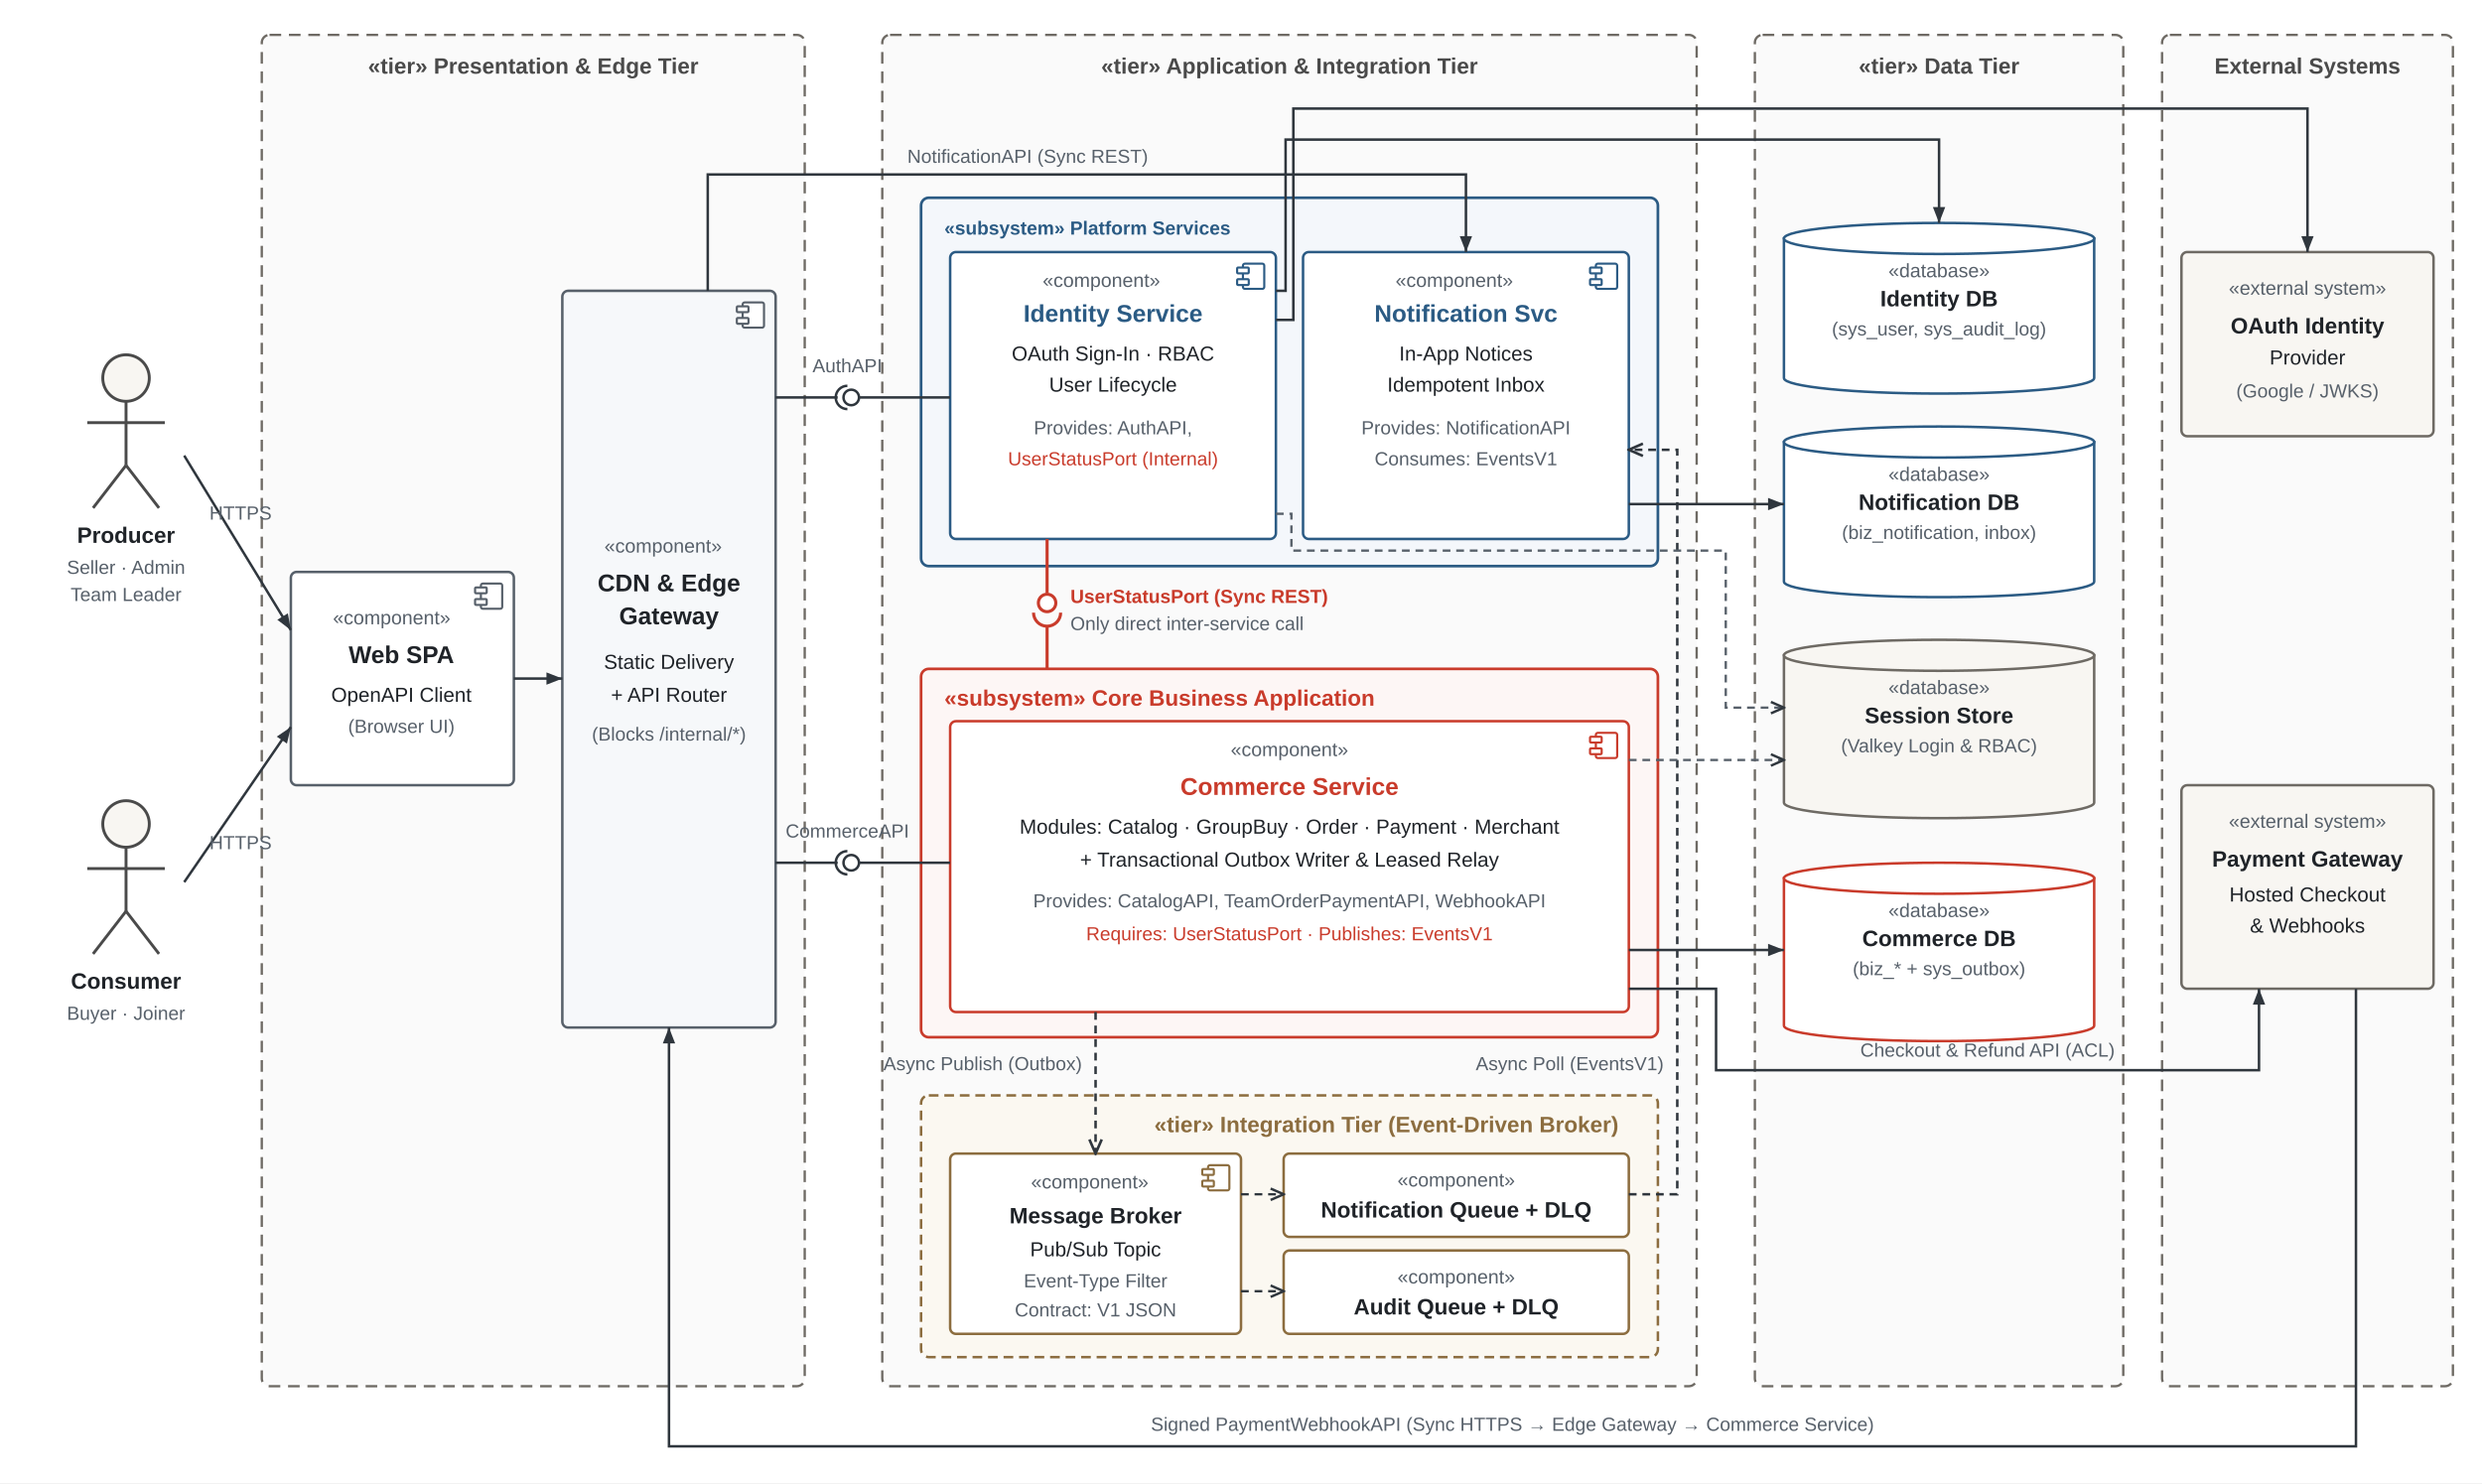
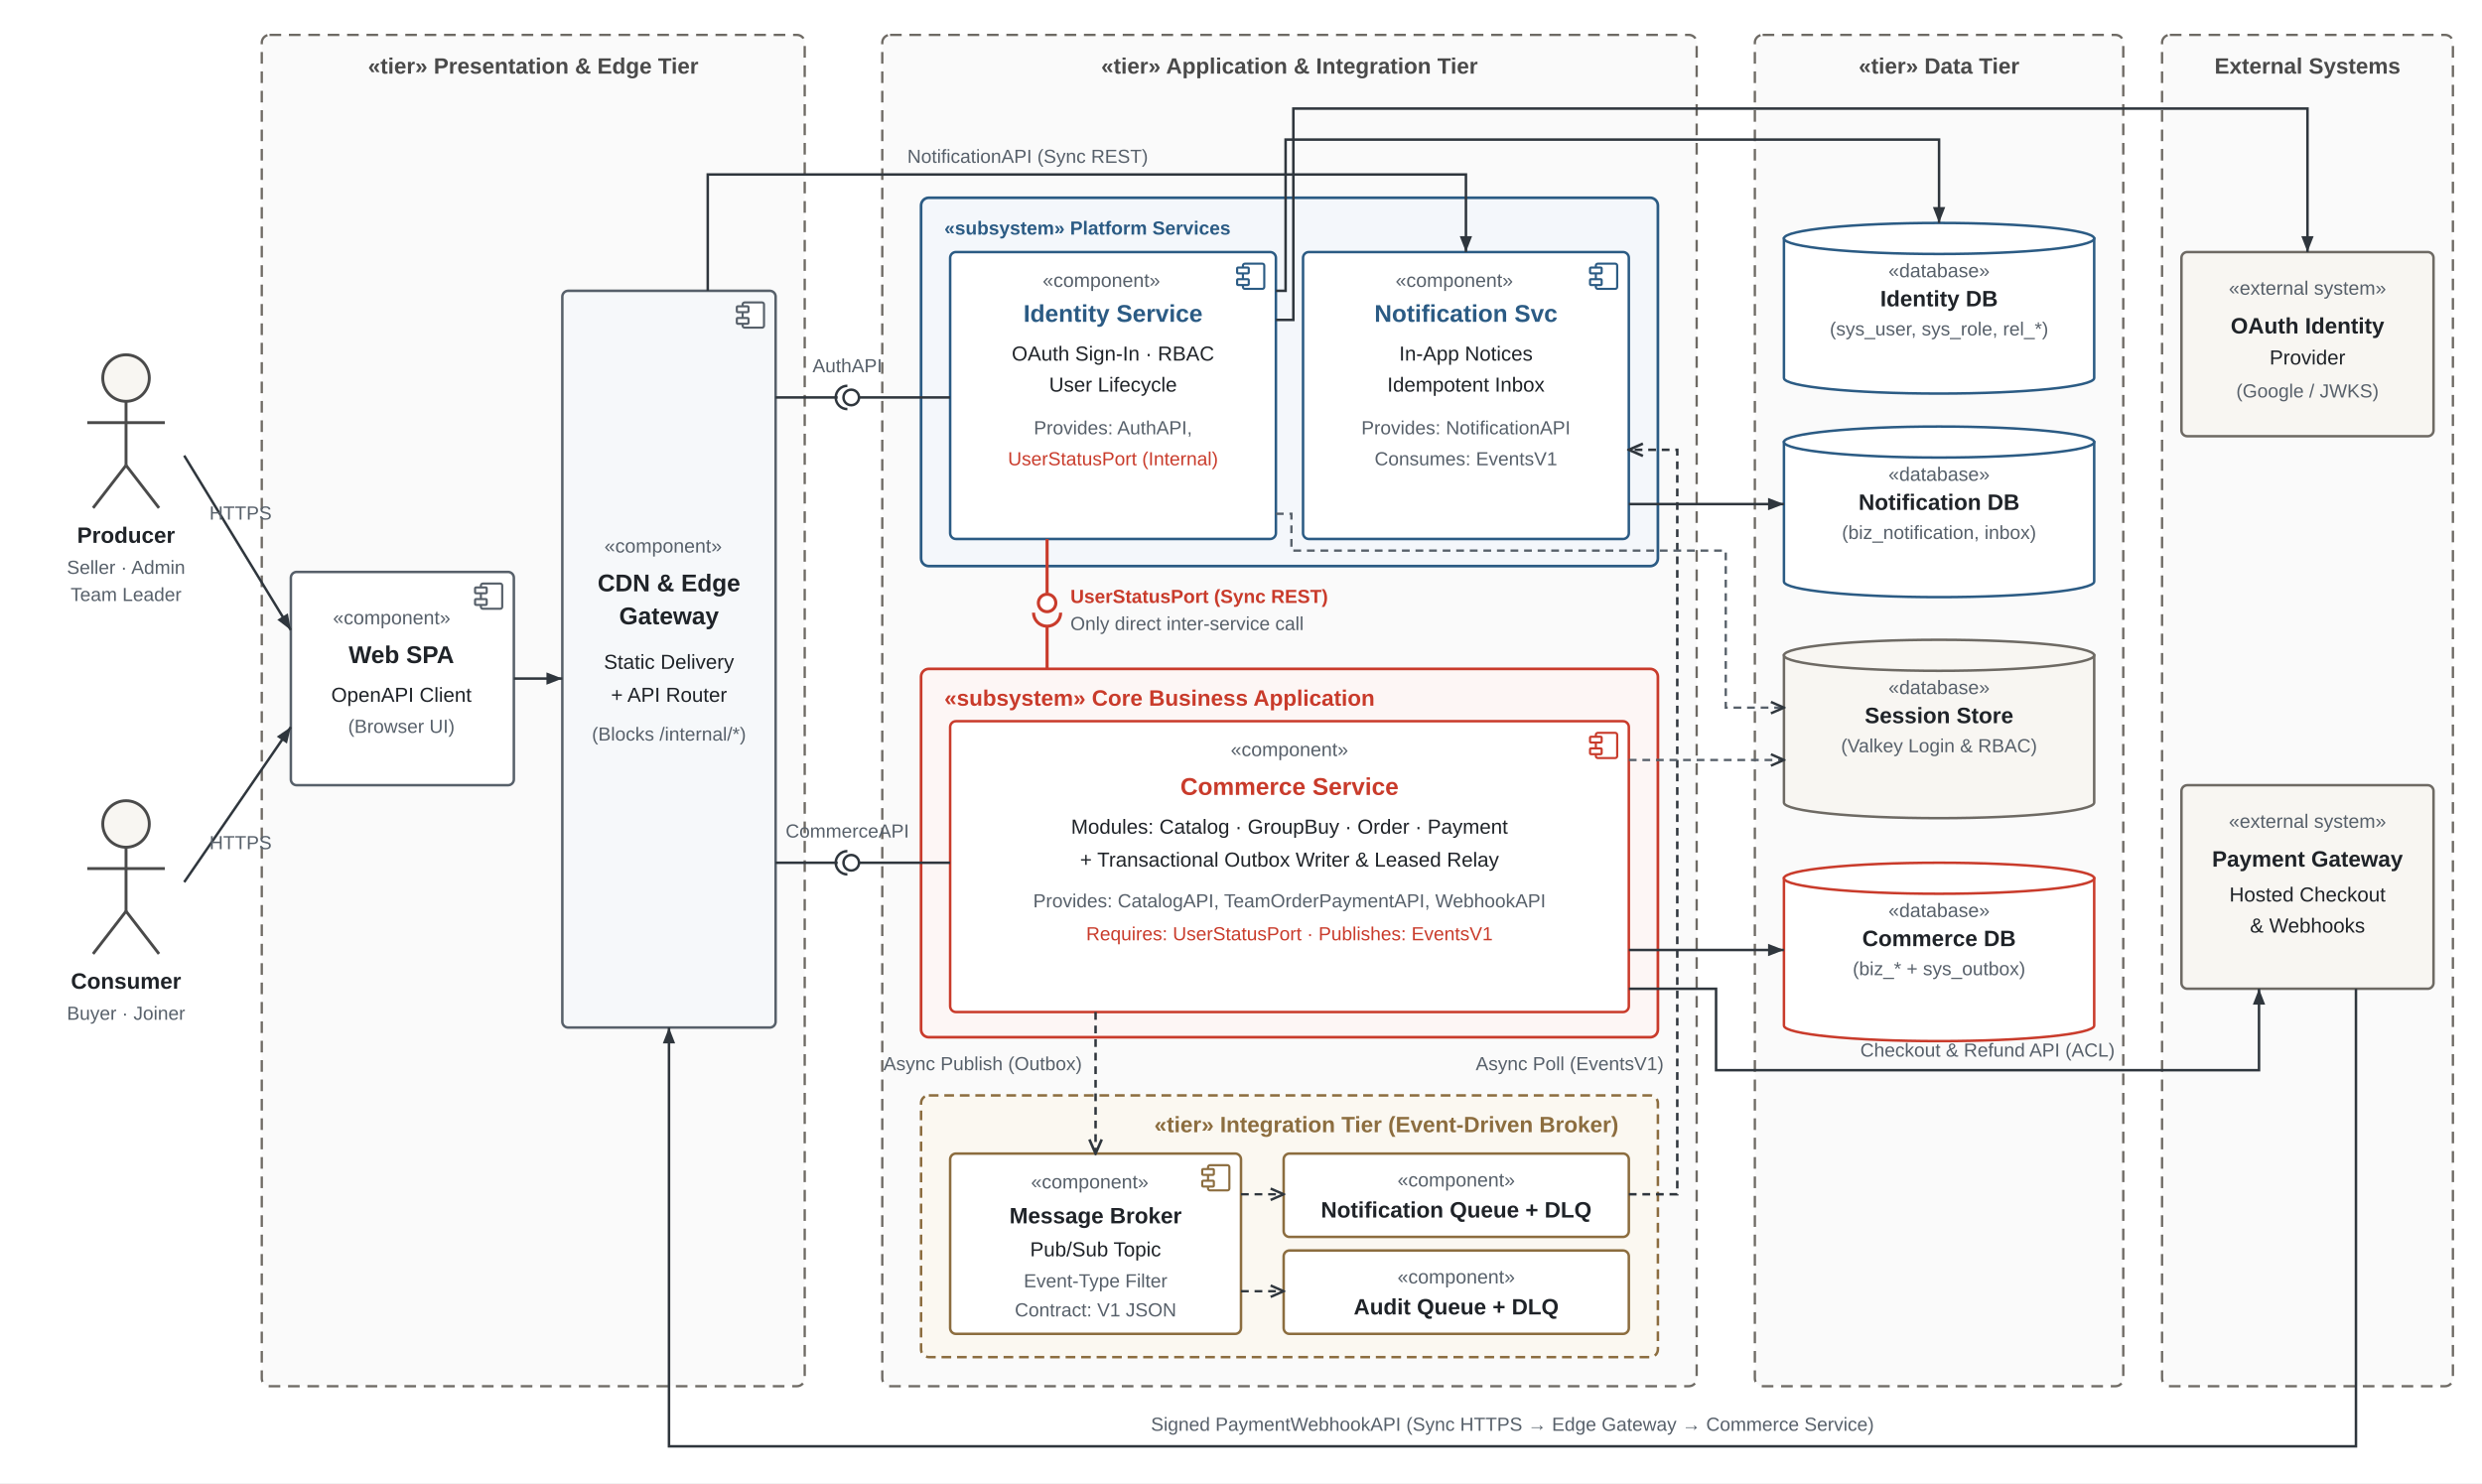
<svg xmlns="http://www.w3.org/2000/svg" viewBox="0 0 1280 765" width="100%" height="100%">
  <rect width="1280" height="765" fill="#FFFFFF" />
  <defs>
    <style>
      text { font-family: Arial, Helvetica, sans-serif; fill: #1F2328; }
      .title { font-size: 13px; font-weight: bold; }
      .h1 { font-size: 12.5px; font-weight: bold; }
      .h2 { font-size: 11.5px; font-weight: bold; }
      .stereo { font-size: 10px; fill: #57606A; }
      .body { font-size: 10.5px; fill: #1F2328; }
      .small { font-size: 9.8px; fill: #57606A; }
      .code { font-family: Consolas, 'Courier New', monospace; font-size: 9.8px; fill: #1F2328; }
    </style>
    <marker id="arrow-solid" viewBox="0 0 10 10" refX="9" refY="5" markerWidth="7" markerHeight="7" orient="auto-start-reverse">
      <path d="M 0 1.5 L 9 5 L 0 8.5 z" fill="#2F363D" />
    </marker>
    <marker id="arrow-open" viewBox="0 0 10 10" refX="9" refY="5" markerWidth="7" markerHeight="7" orient="auto-start-reverse">
      <path d="M 1 1.5 L 9 5 L 1 8.5" fill="none" stroke="#2F363D" stroke-width="1.5" />
    </marker>
    <marker id="arrow-red" viewBox="0 0 10 10" refX="9" refY="5" markerWidth="7" markerHeight="7" orient="auto-start-reverse">
      <path d="M 0 1.5 L 9 5 L 0 8.5 z" fill="#C93B2B" />
    </marker>
    <marker id="arrow-purple" viewBox="0 0 10 10" refX="9" refY="5" markerWidth="7" markerHeight="7" orient="auto-start-reverse">
      <path d="M 1 1.5 L 9 5 L 1 8.5" fill="none" stroke="#6E3CBC" stroke-width="1.5" />
    </marker>
    <marker id="diamond-black" viewBox="0 0 12 12" refX="1" refY="6" markerWidth="8" markerHeight="8" orient="auto">
      <polygon points="1,6 6,2 11,6 6,10" fill="#1F2328" stroke="#1F2328" stroke-width="1" />
    </marker>
  </defs>
  <rect x="135" y="18" width="280" height="697" fill="#FAFAFA" stroke="#6E6A64" stroke-width="1.2" stroke-dasharray="6,4" rx="4" />
  <text x="275" y="38" text-anchor="middle" class="h2" style="fill:#4A4A4A">«tier» Presentation &amp; Edge Tier</text>
  <rect x="455" y="18" width="420" height="697" fill="#FAFAFA" stroke="#6E6A64" stroke-width="1.2" stroke-dasharray="6,4" rx="4" />
  <text x="665" y="38" text-anchor="middle" class="h2" style="fill:#4A4A4A">«tier» Application &amp; Integration Tier</text>
  <rect x="905" y="18" width="190" height="697" fill="#FAFAFA" stroke="#6E6A64" stroke-width="1.2" stroke-dasharray="6,4" rx="4" />
  <text x="1000" y="38" text-anchor="middle" class="h2" style="fill:#4A4A4A">«tier» Data Tier</text>
  <rect x="1115" y="18" width="150" height="697" fill="#FAFAFA" stroke="#6E6A64" stroke-width="1.2" stroke-dasharray="6,4" rx="4" />
  <text x="1190" y="38" text-anchor="middle" class="h2" style="fill:#4A4A4A">External Systems</text>
  <g stroke="#4A4A4A" stroke-width="1.5" fill="none">
    <circle cx="65" cy="195" r="12" fill="#F8F6F2" />
    <line x1="65" y1="207" x2="65" y2="240" />
    <line x1="45" y1="218" x2="85" y2="218" />
    <line x1="65" y1="240" x2="48" y2="262" />
    <line x1="65" y1="240" x2="82" y2="262" />
  </g>
  <text x="65" y="280" text-anchor="middle" class="h2">Producer</text>
  <text x="65" y="296" text-anchor="middle" class="small">Seller · Admin</text>
  <text x="65" y="310" text-anchor="middle" class="small">Team Leader</text>
  <g stroke="#4A4A4A" stroke-width="1.5" fill="none">
    <circle cx="65" cy="425" r="12" fill="#F8F6F2" />
    <line x1="65" y1="437" x2="65" y2="470" />
    <line x1="45" y1="448" x2="85" y2="448" />
    <line x1="65" y1="470" x2="48" y2="492" />
    <line x1="65" y1="470" x2="82" y2="492" />
  </g>
  <text x="65" y="510" text-anchor="middle" class="h2">Consumer</text>
  <text x="65" y="526" text-anchor="middle" class="small">Buyer · Joiner</text>
  <rect x="150" y="295" width="115" height="110" fill="#FFFFFF" stroke="#57606A" stroke-width="1.3" rx="3" />
  <g stroke="#57606A" stroke-width="1.1" fill="#FFFFFF">
    <rect x="248" y="301" width="11" height="13" rx="1" />
    <rect x="245" y="303" width="6" height="3" rx="0.5" />
    <rect x="245" y="309" width="6" height="3" rx="0.5" />
  </g>
  <text x="202" y="322" text-anchor="middle" class="stereo">«component»</text>
  <text x="207" y="342" text-anchor="middle" class="h1">Web SPA</text>
  <text x="207" y="362" text-anchor="middle" class="body">OpenAPI Client</text>
  <text x="207" y="378" text-anchor="middle" class="small">(Browser UI)</text>
  <line x1="95" y1="235" x2="150" y2="325" stroke="#2F363D" stroke-width="1.3" marker-end="url(#arrow-solid)" />
  <text x="108" y="268" class="small">HTTPS</text>
  <line x1="95" y1="455" x2="150" y2="375" stroke="#2F363D" stroke-width="1.3" marker-end="url(#arrow-solid)" />
  <text x="108" y="438" class="small">HTTPS</text>
  <rect x="290" y="150" width="110" height="380" fill="#F6F8FA" stroke="#57606A" stroke-width="1.3" rx="3" />
  <g stroke="#57606A" stroke-width="1.1" fill="#FFFFFF">
    <rect x="383" y="156" width="11" height="13" rx="1" />
    <rect x="380" y="158" width="6" height="3" rx="0.5" />
    <rect x="380" y="164" width="6" height="3" rx="0.5" />
  </g>
  <text x="342" y="285" text-anchor="middle" class="stereo">«component»</text>
  <text x="345" y="305" text-anchor="middle" class="h1">CDN &amp; Edge</text>
  <text x="345" y="322" text-anchor="middle" class="h1">Gateway</text>
  <text x="345" y="345" text-anchor="middle" class="body">Static Delivery</text>
  <text x="345" y="362" text-anchor="middle" class="body">+ API Router</text>
  <text x="345" y="382" text-anchor="middle" class="small">(Blocks /internal/*)</text>
  <line x1="265" y1="350" x2="290" y2="350" stroke="#2F363D" stroke-width="1.3" marker-end="url(#arrow-solid)" />
  <rect x="475" y="102" width="380" height="190" fill="#F4F7FB" stroke="#2B5B84" stroke-width="1.4" rx="4" />
  <text x="487" y="121" class="small" style="fill:#2B5B84;font-weight:bold">«subsystem» Platform Services</text>
  <rect x="490" y="130" width="168" height="148" fill="#FFFFFF" stroke="#2B5B84" stroke-width="1.3" rx="3" />
  <g stroke="#2B5B84" stroke-width="1.1" fill="#FFFFFF">
    <rect x="641" y="136" width="11" height="13" rx="1" />
    <rect x="638" y="138" width="6" height="3" rx="0.5" />
    <rect x="638" y="144" width="6" height="3" rx="0.5" />
  </g>
  <text x="568" y="148" text-anchor="middle" class="stereo">«component»</text>
  <text x="574" y="166" text-anchor="middle" class="h1" style="fill:#2B5B84">Identity Service</text>
  <text x="574" y="186" text-anchor="middle" class="body">OAuth Sign-In · RBAC</text>
  <text x="574" y="202" text-anchor="middle" class="body">User Lifecycle</text>
  <text x="574" y="224" text-anchor="middle" class="small">Provides: AuthAPI,</text>
  <text x="574" y="240" text-anchor="middle" class="small" style="fill:#C93B2B">UserStatusPort (Internal)</text>
  <rect x="672" y="130" width="168" height="148" fill="#FFFFFF" stroke="#2B5B84" stroke-width="1.3" rx="3" />
  <g stroke="#2B5B84" stroke-width="1.1" fill="#FFFFFF">
    <rect x="823" y="136" width="11" height="13" rx="1" />
    <rect x="820" y="138" width="6" height="3" rx="0.5" />
    <rect x="820" y="144" width="6" height="3" rx="0.5" />
  </g>
  <text x="750" y="148" text-anchor="middle" class="stereo">«component»</text>
  <text x="756" y="166" text-anchor="middle" class="h1" style="fill:#2B5B84">Notification Svc</text>
  <text x="756" y="186" text-anchor="middle" class="body">In-App Notices</text>
  <text x="756" y="202" text-anchor="middle" class="body">Idempotent Inbox</text>
  <text x="756" y="224" text-anchor="middle" class="small">Provides: NotificationAPI</text>
  <text x="756" y="240" text-anchor="middle" class="small">Consumes: EventsV1</text>
  <line x1="540" y1="278" x2="540" y2="306" stroke="#C93B2B" stroke-width="1.6" />
  <circle cx="540" cy="311" r="4.5" fill="#FFFFFF" stroke="#C93B2B" stroke-width="1.6" />
  <path d="M 533,316 A 7,7 0 0 0 547,316" fill="none" stroke="#C93B2B" stroke-width="1.6" />
  <line x1="540" y1="323" x2="540" y2="372" stroke="#C93B2B" stroke-width="1.6" />
  <text x="552" y="311" class="small" style="fill:#C93B2B;font-weight:bold">UserStatusPort (Sync REST)</text>
  <text x="552" y="325" class="small">Only direct inter-service call</text>
  <rect x="475" y="345" width="380" height="190" fill="#FDF6F5" stroke="#C93B2B" stroke-width="1.4" rx="4" />
  <text x="487" y="364" class="h2" style="fill:#C93B2B">«subsystem» Core Business Application</text>
  <rect x="490" y="372" width="350" height="150" fill="#FFFFFF" stroke="#C93B2B" stroke-width="1.3" rx="3" />
  <g stroke="#C93B2B" stroke-width="1.1" fill="#FFFFFF">
    <rect x="823" y="378" width="11" height="13" rx="1" />
    <rect x="820" y="380" width="6" height="3" rx="0.5" />
    <rect x="820" y="386" width="6" height="3" rx="0.5" />
  </g>
  <text x="665" y="390" text-anchor="middle" class="stereo">«component»</text>
  <text x="665" y="410" text-anchor="middle" class="h1" style="fill:#C93B2B">Commerce Service</text>
-   <text x="665" y="430" text-anchor="middle" class="body">Modules: Catalog · GroupBuy · Order · Payment · Merchant</text>
+   <text x="665" y="430" text-anchor="middle" class="body">Modules: Catalog · GroupBuy · Order · Payment</text>
  <text x="665" y="447" text-anchor="middle" class="body">+ Transactional Outbox Writer &amp; Leased Relay</text>
  <text x="665" y="468" text-anchor="middle" class="small">Provides: CatalogAPI, TeamOrderPaymentAPI, WebhookAPI</text>
  <text x="665" y="485" text-anchor="middle" class="small" style="fill:#C93B2B">Requires: UserStatusPort · Publishes: EventsV1</text>
  <rect x="475" y="565" width="380" height="135" fill="#FBF8F1" stroke="#8C6D3F" stroke-width="1.3" stroke-dasharray="5,3" rx="4" />
  <text x="715" y="584" text-anchor="middle" class="h2" style="fill:#8C6D3F">«tier» Integration Tier (Event-Driven Broker)</text>
  <rect x="490" y="595" width="150" height="93" fill="#FFFFFF" stroke="#8C6D3F" stroke-width="1.3" rx="3" />
  <g stroke="#8C6D3F" stroke-width="1.1" fill="#FFFFFF">
    <rect x="623" y="601" width="11" height="13" rx="1" />
    <rect x="620" y="603" width="6" height="3" rx="0.5" />
    <rect x="620" y="609" width="6" height="3" rx="0.5" />
  </g>
  <text x="562" y="613" text-anchor="middle" class="stereo">«component»</text>
  <text x="565" y="631" text-anchor="middle" class="h2">Message Broker</text>
  <text x="565" y="648" text-anchor="middle" class="body">Pub/Sub Topic</text>
  <text x="565" y="664" text-anchor="middle" class="small">Event-Type Filter</text>
  <text x="565" y="679" text-anchor="middle" class="small">Contract: V1 JSON</text>
  <rect x="662" y="595" width="178" height="43" fill="#FFFFFF" stroke="#8C6D3F" stroke-width="1.3" rx="3" />
  <text x="751" y="612" text-anchor="middle" class="stereo">«component»</text>
  <text x="751" y="628" text-anchor="middle" class="h2">Notification Queue + DLQ</text>
  <rect x="662" y="645" width="178" height="43" fill="#FFFFFF" stroke="#8C6D3F" stroke-width="1.3" rx="3" />
  <text x="751" y="662" text-anchor="middle" class="stereo">«component»</text>
  <text x="751" y="678" text-anchor="middle" class="h2">Audit Queue + DLQ</text>
  <line x1="640" y1="616" x2="662" y2="616" stroke="#2F363D" stroke-width="1.2" stroke-dasharray="4,3" marker-end="url(#arrow-open)" />
  <line x1="640" y1="666" x2="662" y2="666" stroke="#2F363D" stroke-width="1.2" stroke-dasharray="4,3" marker-end="url(#arrow-open)" />
  <line x1="565" y1="522" x2="565" y2="595" stroke="#2F363D" stroke-width="1.3" stroke-dasharray="4,3" marker-end="url(#arrow-open)" />
  <text x="558" y="552" text-anchor="end" class="small">Async Publish (Outbox)</text>
  <polyline points="840,616 865,616 865,232 840,232" fill="none" stroke="#2F363D" stroke-width="1.3" stroke-dasharray="4,3" marker-end="url(#arrow-open)" />
  <text x="858" y="552" text-anchor="end" class="small">Async Poll (EventsV1)</text>
  <line x1="400" y1="205" x2="432" y2="205" stroke="#2F363D" stroke-width="1.3" />
  <path d="M 437,199 A 6,6 0 0 0 437,211" fill="none" stroke="#2F363D" stroke-width="1.3" />
  <circle cx="439" cy="205" r="4" fill="#FFFFFF" stroke="#2F363D" stroke-width="1.3" />
  <line x1="443" y1="205" x2="490" y2="205" stroke="#2F363D" stroke-width="1.3" />
  <text x="437" y="192" text-anchor="middle" class="small">AuthAPI</text>
  <line x1="400" y1="445" x2="432" y2="445" stroke="#2F363D" stroke-width="1.3" />
  <path d="M 437,439 A 6,6 0 0 0 437,451" fill="none" stroke="#2F363D" stroke-width="1.3" />
  <circle cx="439" cy="445" r="4" fill="#FFFFFF" stroke="#2F363D" stroke-width="1.3" />
  <line x1="443" y1="445" x2="490" y2="445" stroke="#2F363D" stroke-width="1.3" />
  <text x="437" y="432" text-anchor="middle" class="small">CommerceAPI</text>
  <polyline points="365,150 365,90 756,90 756,130" fill="none" stroke="#2F363D" stroke-width="1.3" marker-end="url(#arrow-solid)" />
  <text x="530" y="84" text-anchor="middle" class="small">NotificationAPI (Sync REST)</text>
  <g>
    <path d="M 920,123 L 920,195 A 80.0,8 0 0 0 1080,195 L 1080,123 Z" fill="#FFFFFF" stroke="#2B5B84" stroke-width="1.3" />
    <ellipse cx="1000.0" cy="123" rx="80.0" ry="8" fill="#FFFFFF" stroke="#2B5B84" stroke-width="1.3" />
    <text x="1000.0" y="143" text-anchor="middle" class="stereo">«database»</text>
    <text x="1000.0" y="158" text-anchor="middle" class="h2">Identity DB</text>
-     <text x="1000.0" y="173" text-anchor="middle" class="small">(sys_user, sys_audit_log)</text>
+     <text x="1000.0" y="173" text-anchor="middle" class="small">(sys_user, sys_role, rel_*)</text>
  </g>
  <g>
    <path d="M 920,228 L 920,300 A 80.0,8 0 0 0 1080,300 L 1080,228 Z" fill="#FFFFFF" stroke="#2B5B84" stroke-width="1.3" />
    <ellipse cx="1000.0" cy="228" rx="80.0" ry="8" fill="#FFFFFF" stroke="#2B5B84" stroke-width="1.3" />
    <text x="1000.0" y="248" text-anchor="middle" class="stereo">«database»</text>
    <text x="1000.0" y="263" text-anchor="middle" class="h2">Notification DB</text>
    <text x="1000.0" y="278" text-anchor="middle" class="small">(biz_notification, inbox)</text>
  </g>
  <g>
    <path d="M 920,338 L 920,414 A 80.0,8 0 0 0 1080,414 L 1080,338 Z" fill="#F8F6F2" stroke="#6E6A64" stroke-width="1.3" />
    <ellipse cx="1000.0" cy="338" rx="80.0" ry="8" fill="#F8F6F2" stroke="#6E6A64" stroke-width="1.3" />
    <text x="1000.0" y="358" text-anchor="middle" class="stereo">«database»</text>
    <text x="1000.0" y="373" text-anchor="middle" class="h2">Session Store</text>
    <text x="1000.0" y="388" text-anchor="middle" class="small">(Valkey Login &amp; RBAC)</text>
  </g>
  <g>
    <path d="M 920,453 L 920,529 A 80.0,8 0 0 0 1080,529 L 1080,453 Z" fill="#FFFFFF" stroke="#C93B2B" stroke-width="1.3" />
    <ellipse cx="1000.0" cy="453" rx="80.0" ry="8" fill="#FFFFFF" stroke="#C93B2B" stroke-width="1.3" />
    <text x="1000.0" y="473" text-anchor="middle" class="stereo">«database»</text>
    <text x="1000.0" y="488" text-anchor="middle" class="h2">Commerce DB</text>
    <text x="1000.0" y="503" text-anchor="middle" class="small">(biz_* + sys_outbox)</text>
  </g>
  <polyline points="658,150 663,150 663,72 1000,72 1000,115" fill="none" stroke="#2F363D" stroke-width="1.3" marker-end="url(#arrow-solid)" />
  <line x1="840" y1="260" x2="920" y2="260" stroke="#2F363D" stroke-width="1.3" marker-end="url(#arrow-solid)" />
  <polyline points="658,265 666,265 666,284 890,284 890,365 920,365" fill="none" stroke="#57606A" stroke-width="1.2" stroke-dasharray="4,3" marker-end="url(#arrow-open)" />
  <line x1="840" y1="392" x2="920" y2="392" stroke="#57606A" stroke-width="1.2" stroke-dasharray="4,3" marker-end="url(#arrow-open)" />
  <line x1="840" y1="490" x2="920" y2="490" stroke="#2F363D" stroke-width="1.3" marker-end="url(#arrow-solid)" />
  <rect x="1125" y="130" width="130" height="95" fill="#F8F6F2" stroke="#6E6A64" stroke-width="1.3" rx="3" />
  <text x="1190" y="152" text-anchor="middle" class="stereo">«external system»</text>
  <text x="1190" y="172" text-anchor="middle" class="h2">OAuth Identity</text>
  <text x="1190" y="188" text-anchor="middle" class="body">Provider</text>
  <text x="1190" y="205" text-anchor="middle" class="small">(Google / JWKS)</text>
  <rect x="1125" y="405" width="130" height="105" fill="#F8F6F2" stroke="#6E6A64" stroke-width="1.3" rx="3" />
  <text x="1190" y="427" text-anchor="middle" class="stereo">«external system»</text>
  <text x="1190" y="447" text-anchor="middle" class="h2">Payment Gateway</text>
  <text x="1190" y="465" text-anchor="middle" class="body">Hosted Checkout</text>
  <text x="1190" y="481" text-anchor="middle" class="body">&amp; Webhooks</text>
  <polyline points="658,165 667,165 667,56 1190,56 1190,130" fill="none" stroke="#2F363D" stroke-width="1.3" marker-end="url(#arrow-solid)" />
  <polyline points="840,510 885,510 885,552 1165,552 1165,510" fill="none" stroke="#2F363D" stroke-width="1.3" marker-end="url(#arrow-solid)" />
  <text x="1025" y="545" text-anchor="middle" class="small">Checkout &amp; Refund API (ACL)</text>
  <polyline points="1215,510 1215,746 345,746 345,530" fill="none" stroke="#2F363D" stroke-width="1.3" marker-end="url(#arrow-solid)" />
  <text x="780" y="738" text-anchor="middle" class="small">Signed PaymentWebhookAPI (Sync HTTPS → Edge Gateway → Commerce Service)</text>
</svg>
